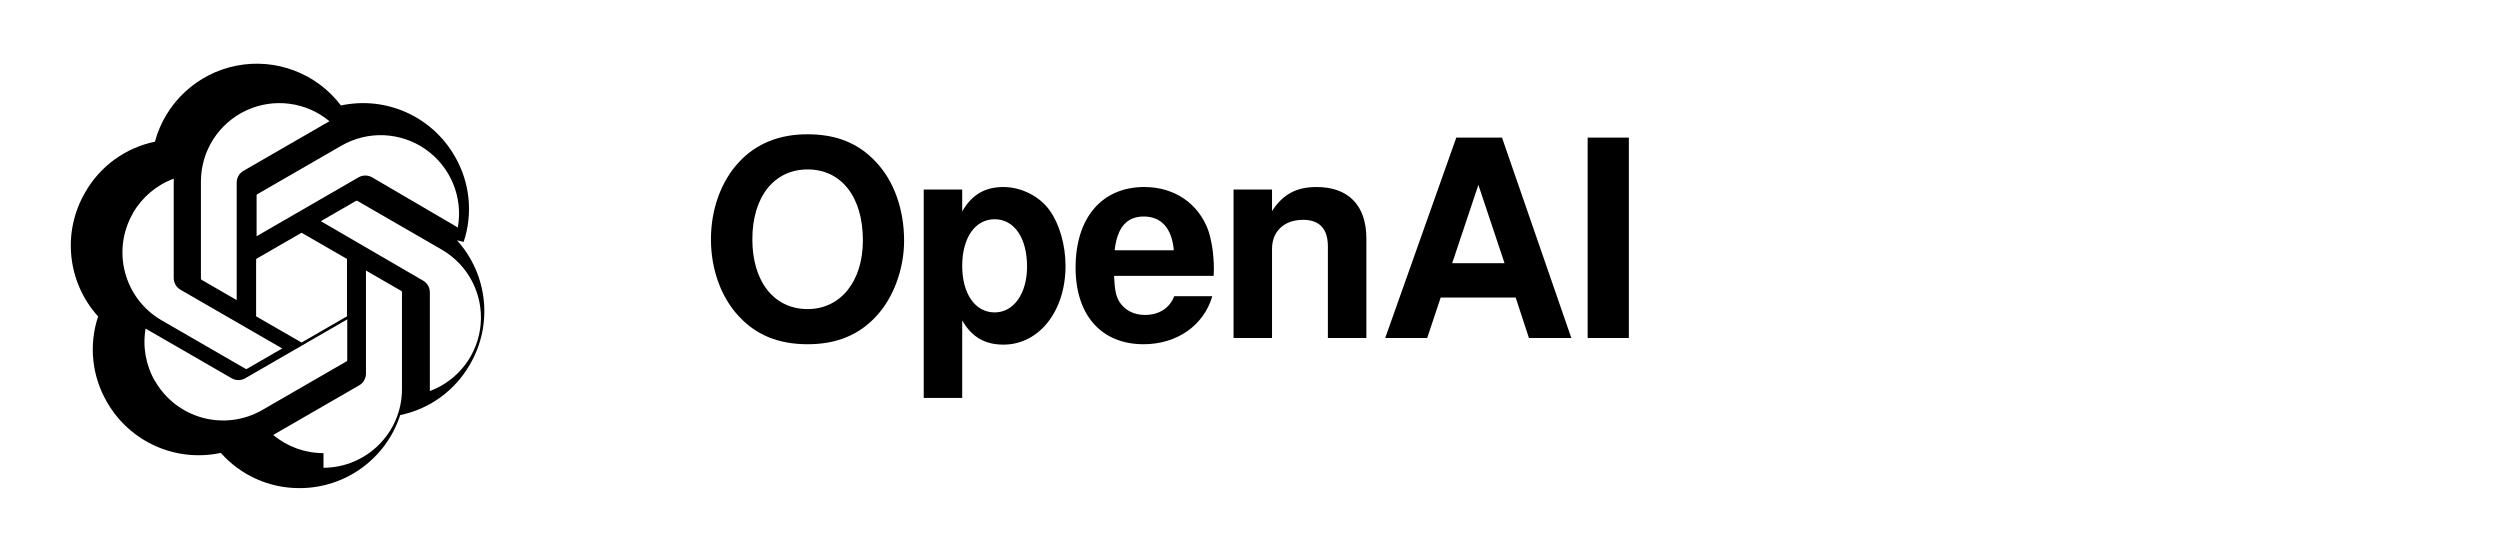
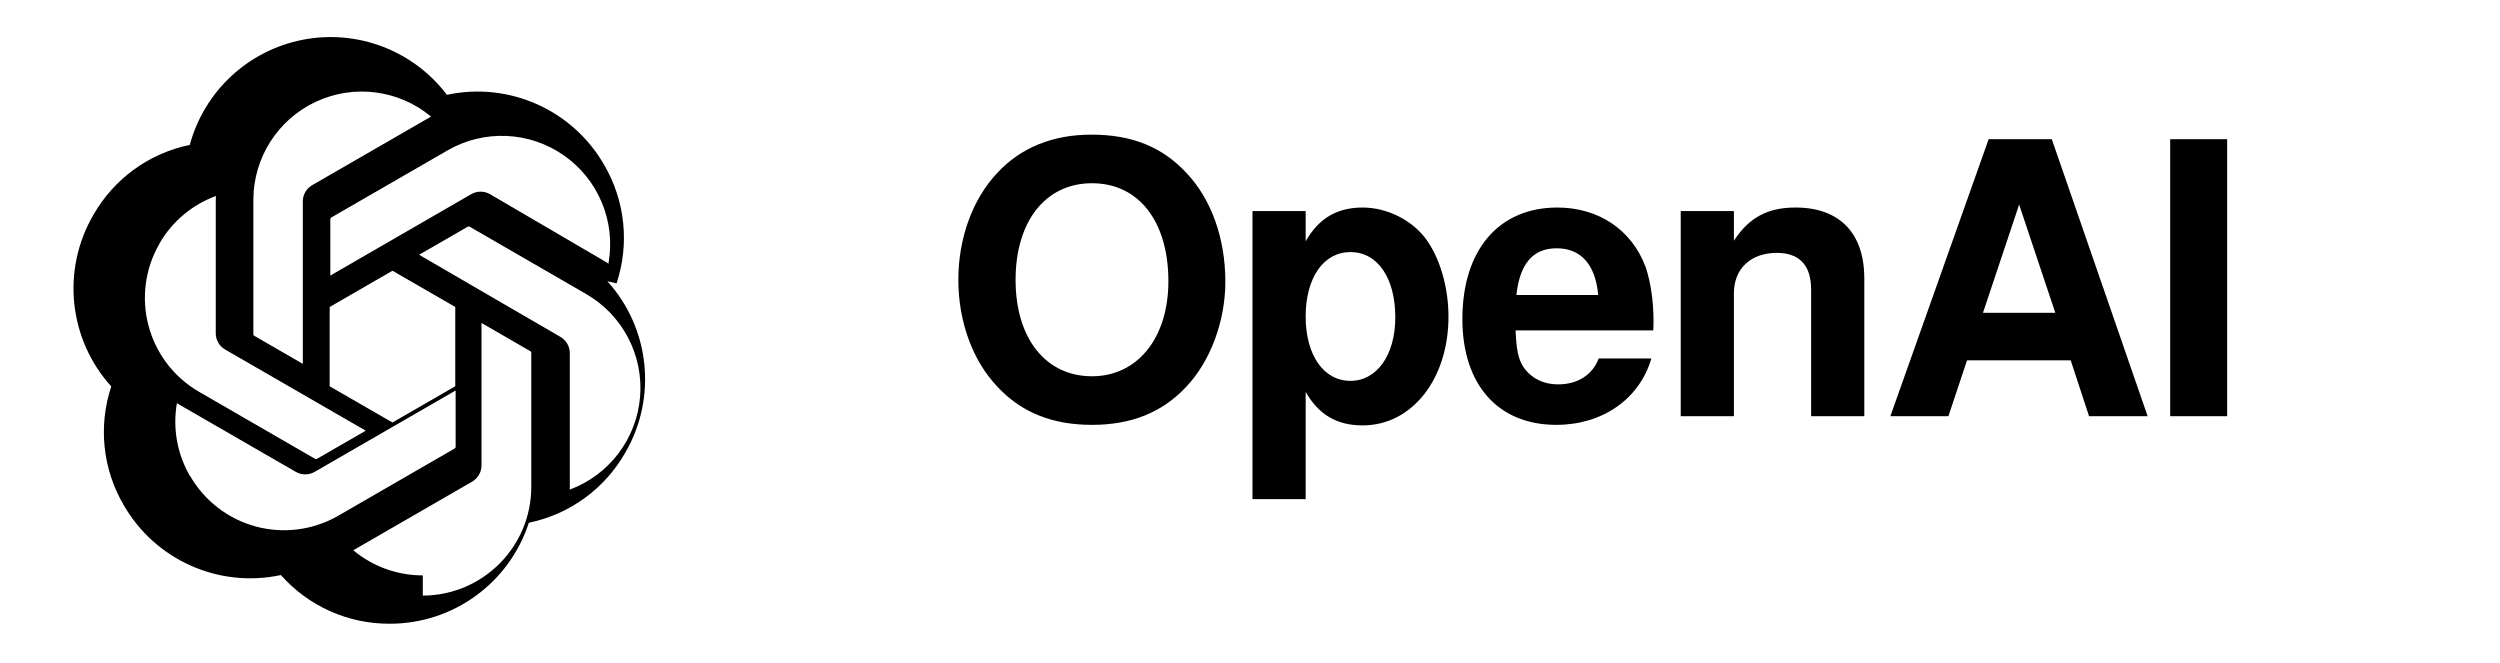
- <svg xmlns="http://www.w3.org/2000/svg" viewBox="0 0 200 44">
+ <svg xmlns="http://www.w3.org/2000/svg" viewBox="1.41 2.95 144.69 38.36">
  <g transform="translate(6 6) scale(0.13)">
    <path fill="#000" d="M239.18 102.71a64.28 64.28 0 0 0-5.52-52.78 65 65 0 0 0-70-31.18A64.97 64.97 0 0 0 49.18 41.05a64.28 64.28 0 0 0-42.92 31.18 65 65 0 0 0 7.97 76.36 64.27 64.27 0 0 0 5.51 52.78 65 65 0 0 0 70 31.18 64.27 64.27 0 0 0 48.45 21.67 65 65 0 0 0 61.94-44.95 64.28 64.28 0 0 0 42.92-31.18 65 65 0 0 0-7.97-76.36zM152.92 232.7a48.18 48.18 0 0 1-30.95-11.19l1.52-.87 51.36-29.65a8.34 8.34 0 0 0 4.21-7.32V120.32l21.73 12.56a.78.78 0 0 1 .42.6v59.99c-.07 26.6-21.7 48.16-48.29 48.23zm-103.7-44.3a48.18 48.18 0 0 1-5.77-32.37l1.52.91 51.4 29.66a8.36 8.36 0 0 0 8.43 0l62.74-36.22v25.1a.78.78 0 0 1-.3.66l-51.95 30a48.28 48.28 0 0 1-65.98-17.74h-.09zM35.7 84.92a48.04 48.04 0 0 1 25.12-21.13l-.07 1.78v59.31a8.32 8.32 0 0 0 4.18 7.27l62.59 36.13-21.74 12.55a.85.85 0 0 1-.78 0l-51.93-30A48.27 48.27 0 0 1 35.7 85h-.04l.04-.08zm178.32 41.5l-62.74-36.46 21.69-12.51a.85.85 0 0 1 .78 0l51.93 30a48.27 48.27 0 0 1-7.31 87.05V133.6a8.36 8.36 0 0 0-4.35-7.18zm21.61-32.5l-1.51-.94L182.88 63a8.42 8.42 0 0 0-8.43 0l-62.7 36.22V74.13a.86.86 0 0 1 .3-.69l51.94-29.97a48.25 48.25 0 0 1 71.65 49.99v.46zm-135.96 44.7L77.92 126.05a.78.78 0 0 1-.43-.61V65.5a48.26 48.26 0 0 1 79.1-37.06l-1.5.87-51.39 29.65a8.34 8.34 0 0 0-4.2 7.31v72.5zm11.83-25.43l27.92-16.12 27.96 16.12V148.5l-27.96 16.13L111.45 148.51v-32.32z" />
  </g>
  <text x="56" y="22" dominant-baseline="central" font-family="system-ui, -apple-system, Helvetica, sans-serif" font-weight="700" font-size="22" fill="#000" letter-spacing="-0.5">OpenAI</text>
</svg>
